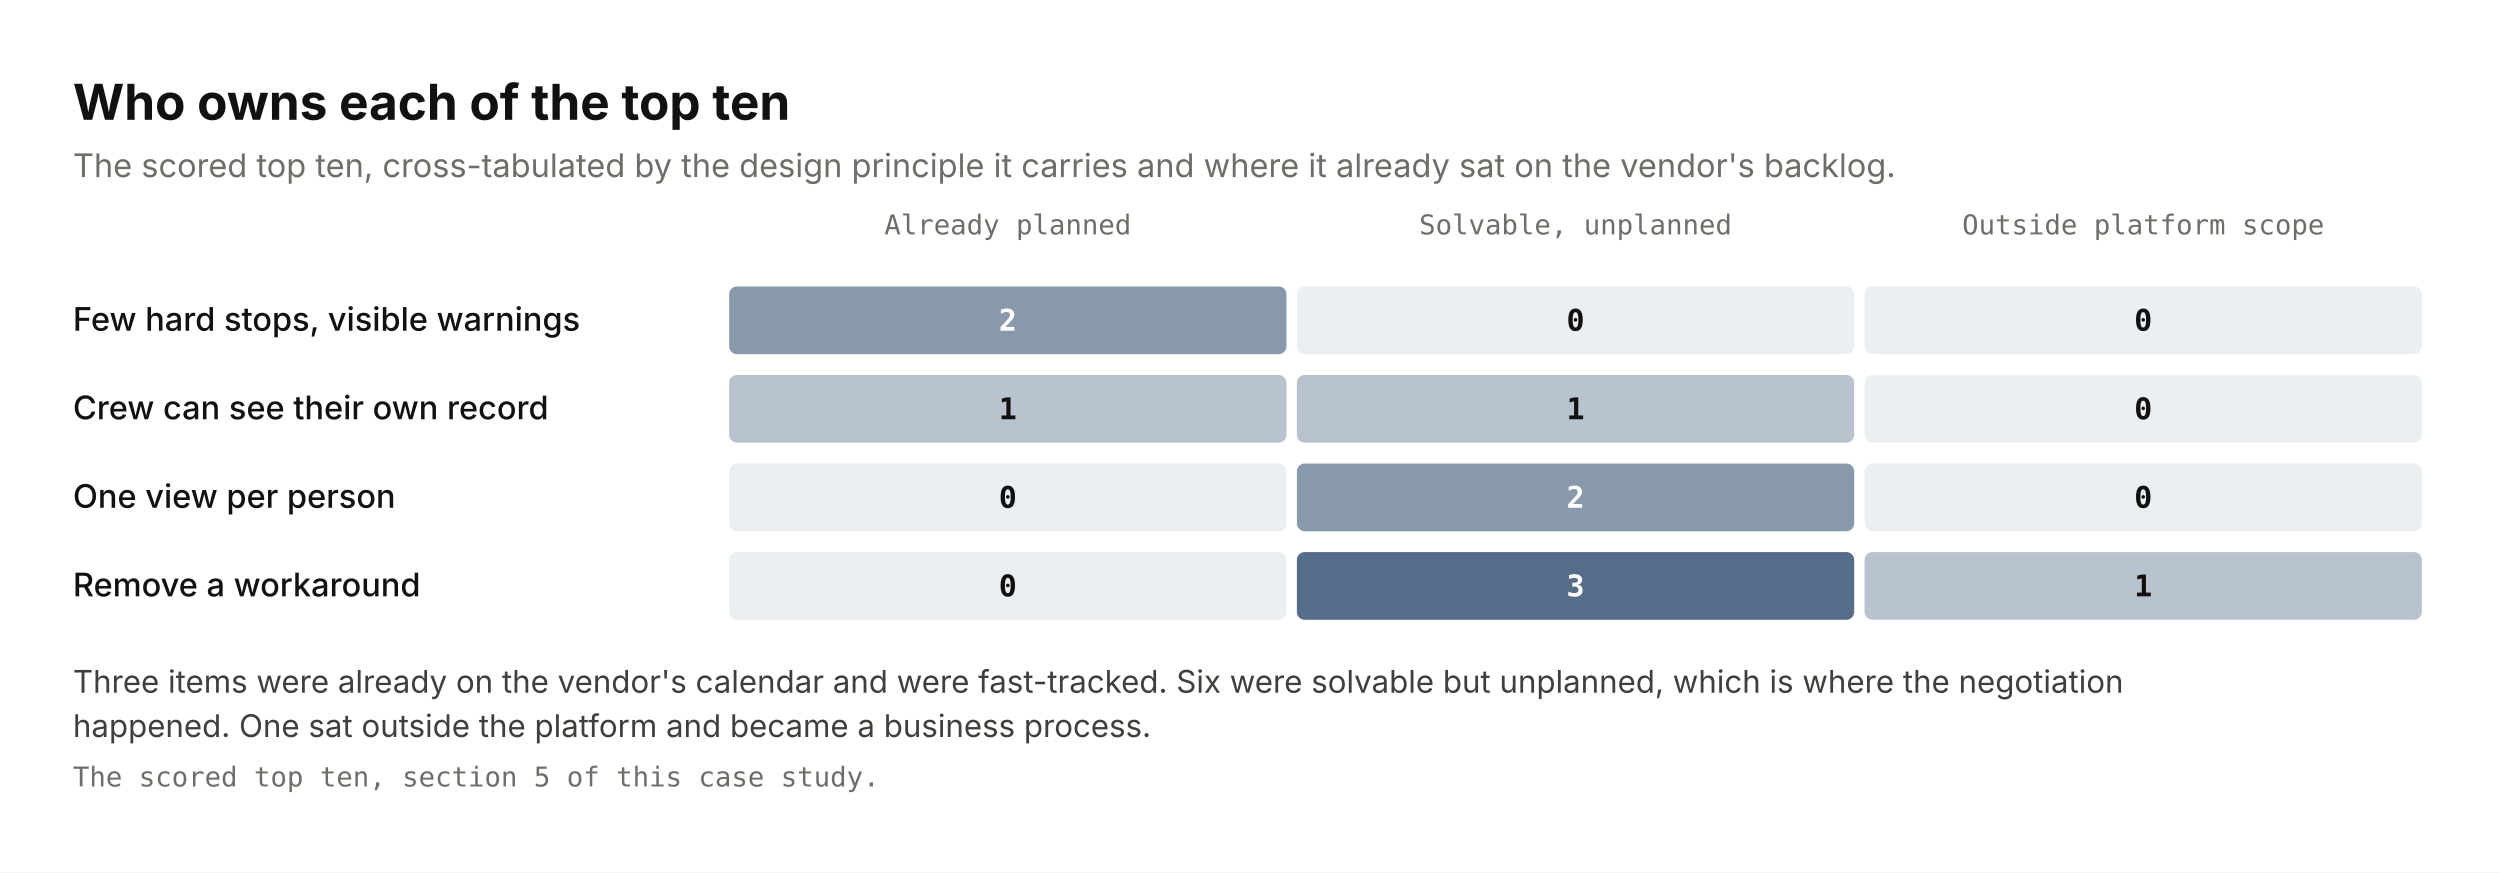
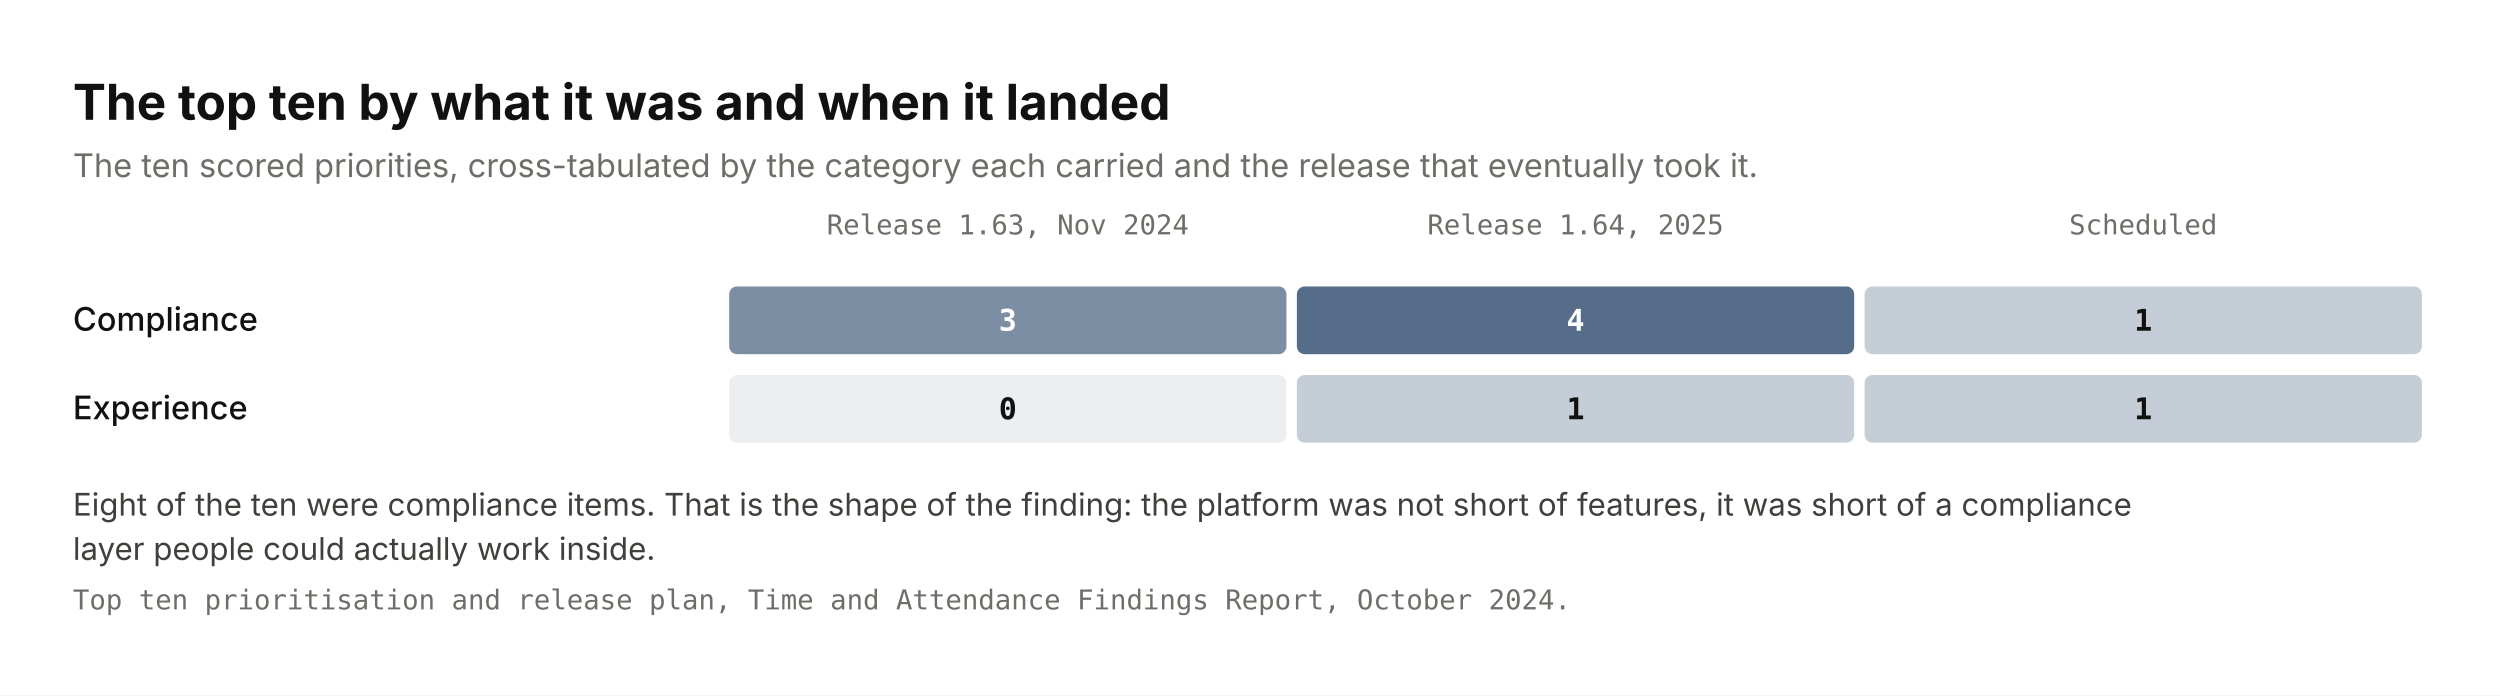
- <svg xmlns="http://www.w3.org/2000/svg" width="960" height="335" viewBox="0 0 960 335" role="img" aria-label="Who owns each of the top ten">
-   <rect width="960" height="335" fill="#ffffff" />
-   <text x="28.0" y="46.0" font-family="Inter, Helvetica, Arial, sans-serif" font-size="19" font-weight="700" fill="#111110">Who owns each of the top ten</text>
-   <text x="28.0" y="68.0" font-family="Inter, Helvetica, Arial, sans-serif" font-size="12.5" fill="#6e6e69">The scored top ten, cross-tabulated by the design principle it carries and where it already sat on the vendor's backlog.</text>
-   <text x="387.0" y="90.0" font-family="IBM Plex Mono, Menlo, monospace" font-size="10.5" fill="#6e6e69" text-anchor="middle">Already planned</text>
-   <text x="605.0" y="90.0" font-family="IBM Plex Mono, Menlo, monospace" font-size="10.5" fill="#6e6e69" text-anchor="middle">Solvable, unplanned</text>
-   <text x="823.0" y="90.0" font-family="IBM Plex Mono, Menlo, monospace" font-size="10.5" fill="#6e6e69" text-anchor="middle">Outside platform scope</text>
-   <text x="28.0" y="127.0" font-family="Inter, Helvetica, Arial, sans-serif" font-size="12.5" font-weight="500" fill="#111110">Few hard stops, visible warnings</text>
-   <rect x="280.0" y="110" width="214.0" height="26" rx="3" fill="#3f5a7a" fill-opacity="0.62" />
-   <text x="387.0" y="127.0" font-family="IBM Plex Mono, Menlo, monospace" font-size="11.5" font-weight="600" fill="#ffffff" text-anchor="middle">2</text>
-   <rect x="498.0" y="110" width="214.0" height="26" rx="3" fill="#3f5a7a" fill-opacity="0.10" />
-   <text x="605.0" y="127.0" font-family="IBM Plex Mono, Menlo, monospace" font-size="11.5" font-weight="600" fill="#111110" text-anchor="middle">0</text>
-   <rect x="716.0" y="110" width="214.0" height="26" rx="3" fill="#3f5a7a" fill-opacity="0.10" />
-   <text x="823.0" y="127.0" font-family="IBM Plex Mono, Menlo, monospace" font-size="11.5" font-weight="600" fill="#111110" text-anchor="middle">0</text>
-   <text x="28.0" y="161.0" font-family="Inter, Helvetica, Arial, sans-serif" font-size="12.5" font-weight="500" fill="#111110">Crew can see their own record</text>
-   <rect x="280.0" y="144" width="214.0" height="26" rx="3" fill="#3f5a7a" fill-opacity="0.36" />
-   <text x="387.0" y="161.0" font-family="IBM Plex Mono, Menlo, monospace" font-size="11.5" font-weight="600" fill="#111110" text-anchor="middle">1</text>
-   <rect x="498.0" y="144" width="214.0" height="26" rx="3" fill="#3f5a7a" fill-opacity="0.36" />
+ <svg xmlns="http://www.w3.org/2000/svg" width="960" height="267" viewBox="0 0 960 267" role="img" aria-label="The top ten by what it was and when it landed">
+   <rect width="960" height="267" fill="#ffffff" />
+   <text x="28.0" y="46.0" font-family="Inter, Helvetica, Arial, sans-serif" font-size="19" font-weight="700" fill="#111110">The top ten by what it was and when it landed</text>
+   <text x="28.0" y="68.0" font-family="Inter, Helvetica, Arial, sans-serif" font-size="12.5" fill="#6e6e69">The ten scored priorities, cross-tabulated by the category each carried and the release that eventually took it.</text>
+   <text x="387.0" y="90.0" font-family="IBM Plex Mono, Menlo, monospace" font-size="10.5" fill="#6e6e69" text-anchor="middle">Release 1.63, Nov 2024</text>
+   <text x="605.0" y="90.0" font-family="IBM Plex Mono, Menlo, monospace" font-size="10.5" fill="#6e6e69" text-anchor="middle">Release 1.64, 2025</text>
+   <text x="823.0" y="90.0" font-family="IBM Plex Mono, Menlo, monospace" font-size="10.5" fill="#6e6e69" text-anchor="middle">Scheduled</text>
+   <text x="28.0" y="127.0" font-family="Inter, Helvetica, Arial, sans-serif" font-size="12.5" font-weight="500" fill="#111110">Compliance</text>
+   <rect x="280.0" y="110" width="214.0" height="26" rx="3" fill="#3f5a7a" fill-opacity="0.68" />
+   <text x="387.0" y="127.0" font-family="IBM Plex Mono, Menlo, monospace" font-size="11.5" font-weight="600" fill="#ffffff" text-anchor="middle">3</text>
+   <rect x="498.0" y="110" width="214.0" height="26" rx="3" fill="#3f5a7a" fill-opacity="0.88" />
+   <text x="605.0" y="127.0" font-family="IBM Plex Mono, Menlo, monospace" font-size="11.5" font-weight="600" fill="#ffffff" text-anchor="middle">4</text>
+   <rect x="716.0" y="110" width="214.0" height="26" rx="3" fill="#3f5a7a" fill-opacity="0.30" />
+   <text x="823.0" y="127.0" font-family="IBM Plex Mono, Menlo, monospace" font-size="11.5" font-weight="600" fill="#111110" text-anchor="middle">1</text>
+   <text x="28.0" y="161.0" font-family="Inter, Helvetica, Arial, sans-serif" font-size="12.5" font-weight="500" fill="#111110">Experience</text>
+   <rect x="280.0" y="144" width="214.0" height="26" rx="3" fill="#3f5a7a" fill-opacity="0.10" />
+   <text x="387.0" y="161.0" font-family="IBM Plex Mono, Menlo, monospace" font-size="11.5" font-weight="600" fill="#111110" text-anchor="middle">0</text>
+   <rect x="498.0" y="144" width="214.0" height="26" rx="3" fill="#3f5a7a" fill-opacity="0.30" />
  <text x="605.0" y="161.0" font-family="IBM Plex Mono, Menlo, monospace" font-size="11.5" font-weight="600" fill="#111110" text-anchor="middle">1</text>
-   <rect x="716.0" y="144" width="214.0" height="26" rx="3" fill="#3f5a7a" fill-opacity="0.10" />
-   <text x="823.0" y="161.0" font-family="IBM Plex Mono, Menlo, monospace" font-size="11.5" font-weight="600" fill="#111110" text-anchor="middle">0</text>
-   <text x="28.0" y="195.0" font-family="Inter, Helvetica, Arial, sans-serif" font-size="12.5" font-weight="500" fill="#111110">One view per person</text>
-   <rect x="280.0" y="178" width="214.0" height="26" rx="3" fill="#3f5a7a" fill-opacity="0.10" />
-   <text x="387.0" y="195.0" font-family="IBM Plex Mono, Menlo, monospace" font-size="11.5" font-weight="600" fill="#111110" text-anchor="middle">0</text>
-   <rect x="498.0" y="178" width="214.0" height="26" rx="3" fill="#3f5a7a" fill-opacity="0.62" />
-   <text x="605.0" y="195.0" font-family="IBM Plex Mono, Menlo, monospace" font-size="11.5" font-weight="600" fill="#ffffff" text-anchor="middle">2</text>
-   <rect x="716.0" y="178" width="214.0" height="26" rx="3" fill="#3f5a7a" fill-opacity="0.10" />
-   <text x="823.0" y="195.0" font-family="IBM Plex Mono, Menlo, monospace" font-size="11.5" font-weight="600" fill="#111110" text-anchor="middle">0</text>
-   <text x="28.0" y="229.0" font-family="Inter, Helvetica, Arial, sans-serif" font-size="12.5" font-weight="500" fill="#111110">Remove a workaround</text>
-   <rect x="280.0" y="212" width="214.0" height="26" rx="3" fill="#3f5a7a" fill-opacity="0.10" />
-   <text x="387.0" y="229.0" font-family="IBM Plex Mono, Menlo, monospace" font-size="11.5" font-weight="600" fill="#111110" text-anchor="middle">0</text>
-   <rect x="498.0" y="212" width="214.0" height="26" rx="3" fill="#3f5a7a" fill-opacity="0.88" />
-   <text x="605.0" y="229.0" font-family="IBM Plex Mono, Menlo, monospace" font-size="11.5" font-weight="600" fill="#ffffff" text-anchor="middle">3</text>
-   <rect x="716.0" y="212" width="214.0" height="26" rx="3" fill="#3f5a7a" fill-opacity="0.36" />
-   <text x="823.0" y="229.0" font-family="IBM Plex Mono, Menlo, monospace" font-size="11.5" font-weight="600" fill="#111110" text-anchor="middle">1</text>
-   <text x="28.0" y="266.0" font-family="Inter, Helvetica, Arial, sans-serif" font-size="12" fill="#3f3f3b">Three items were already on the vendor's calendar and were fast-tracked. Six were solvable but unplanned, which is where the negotiation</text>
-   <text x="28.0" y="283.0" font-family="Inter, Helvetica, Arial, sans-serif" font-size="12" fill="#3f3f3b">happened. One sat outside the platform and became a business process.</text>
-   <text x="28.0" y="302.0" font-family="IBM Plex Mono, Menlo, monospace" font-size="10.5" fill="#6e6e69">The scored top ten, section 5 of this case study.</text>
+   <rect x="716.0" y="144" width="214.0" height="26" rx="3" fill="#3f5a7a" fill-opacity="0.30" />
+   <text x="823.0" y="161.0" font-family="IBM Plex Mono, Menlo, monospace" font-size="11.5" font-weight="600" fill="#111110" text-anchor="middle">1</text>
+   <text x="28.0" y="198.0" font-family="Inter, Helvetica, Arial, sans-serif" font-size="12" fill="#3f3f3b">Eight of the ten were compliance items. That is the shape of the finding: the platform was not short of features, it was short of a compliance</text>
+   <text x="28.0" y="215.0" font-family="Inter, Helvetica, Arial, sans-serif" font-size="12" fill="#3f3f3b">layer people could actually work inside.</text>
+   <text x="28.0" y="234.0" font-family="IBM Plex Mono, Menlo, monospace" font-size="10.5" fill="#6e6e69">Top ten prioritisation and release plan, Time and Attendance Findings Report, October 2024.</text>
</svg>
